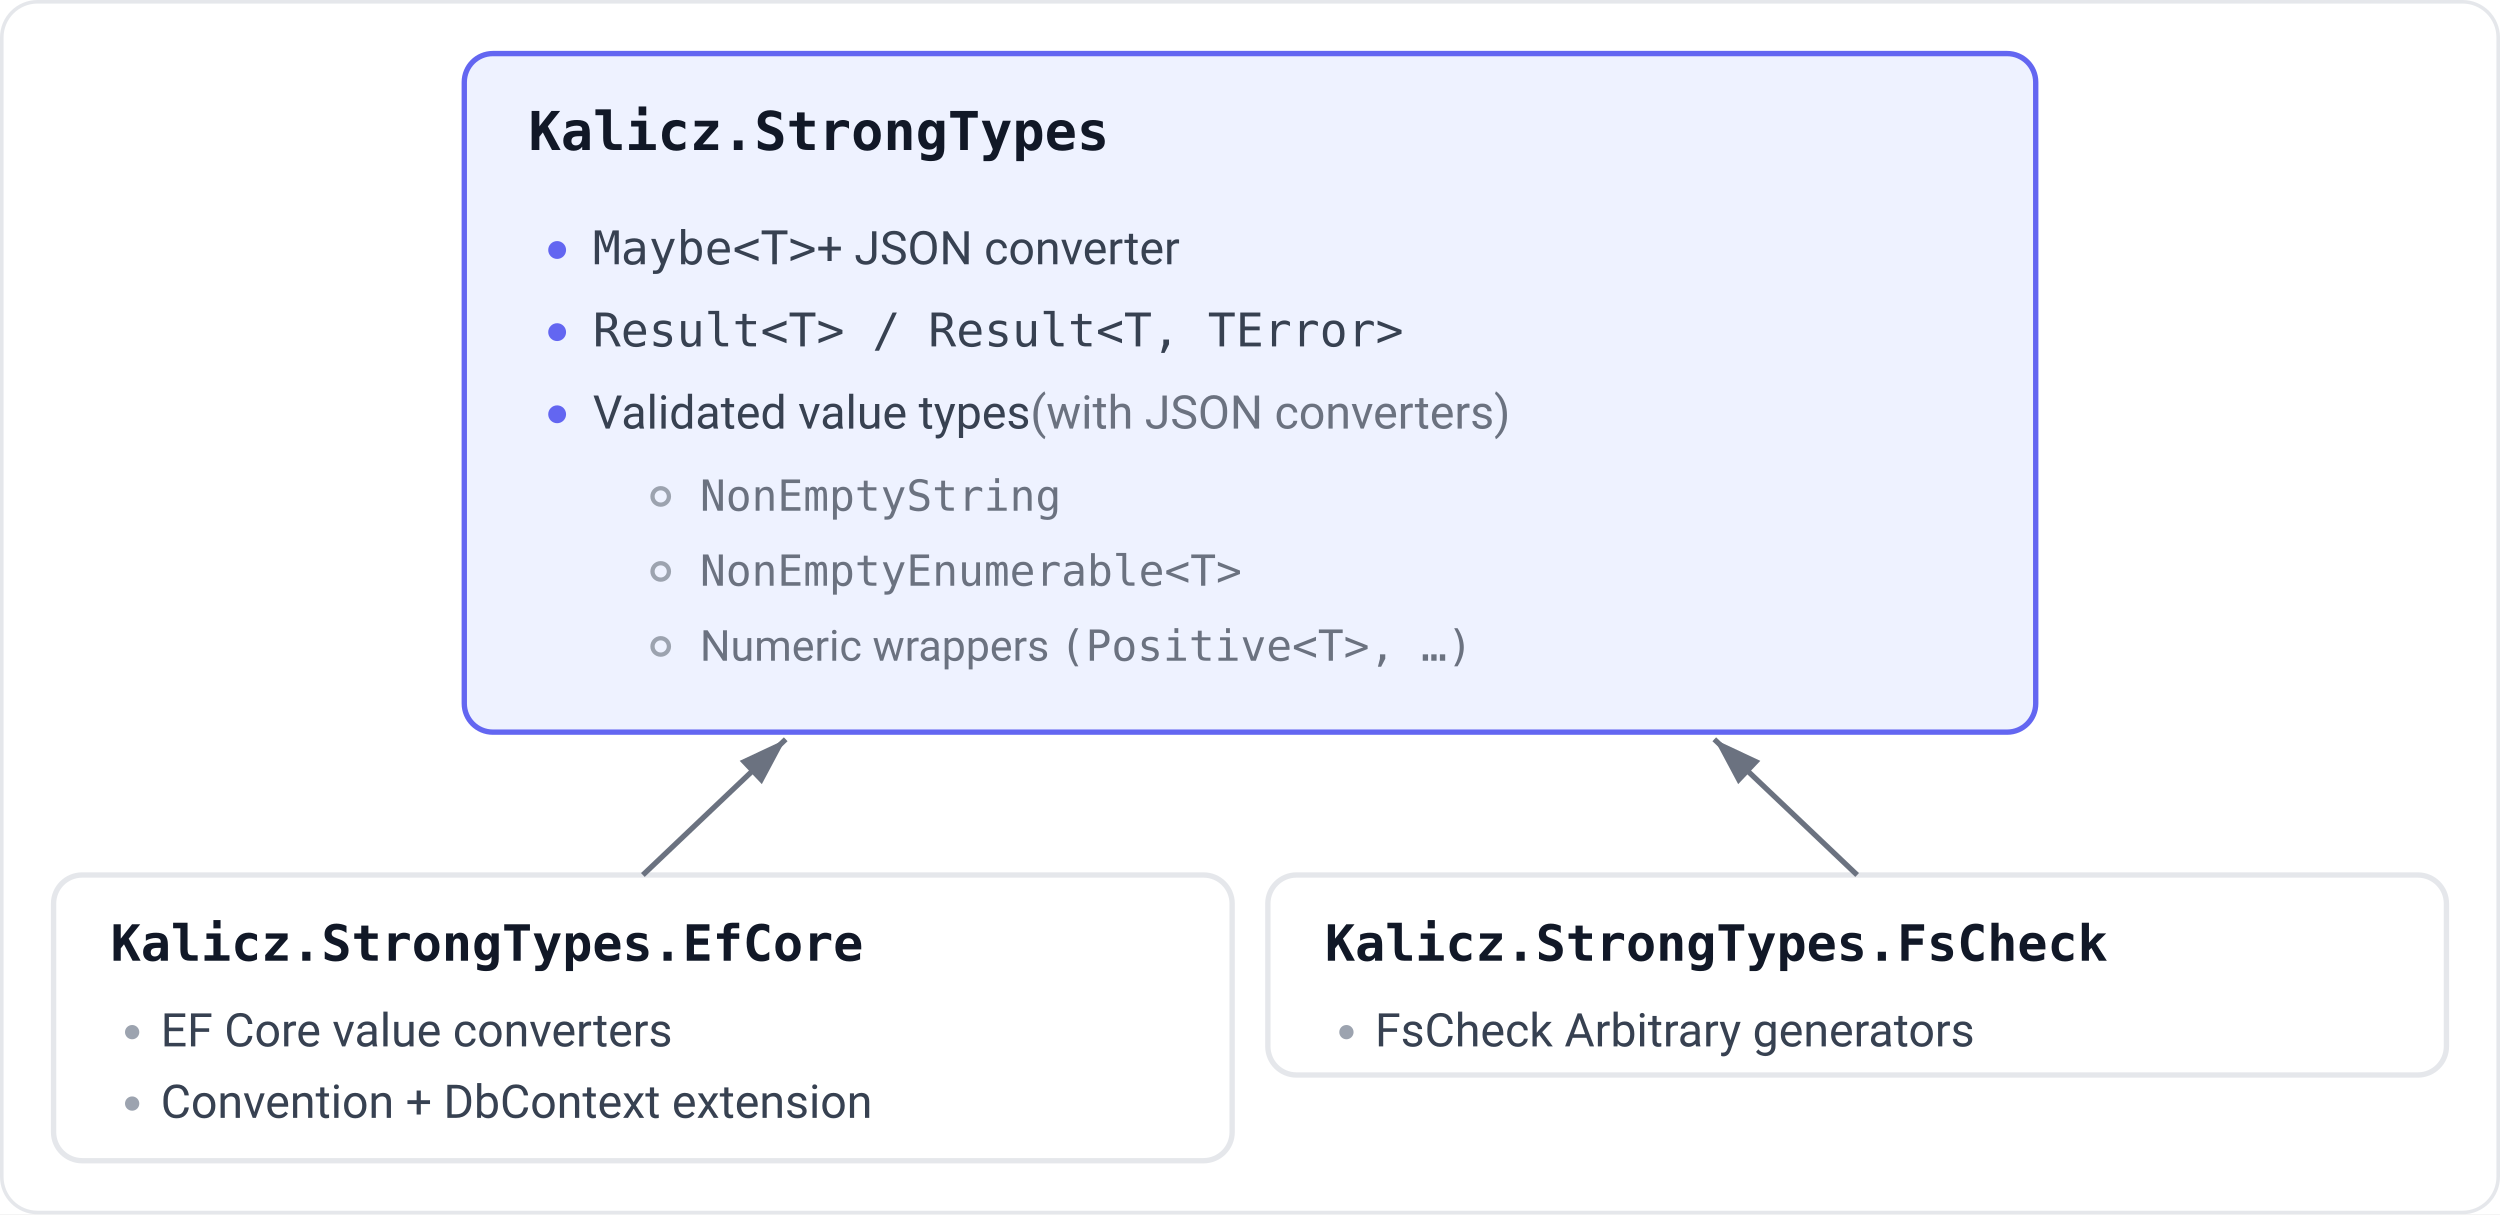
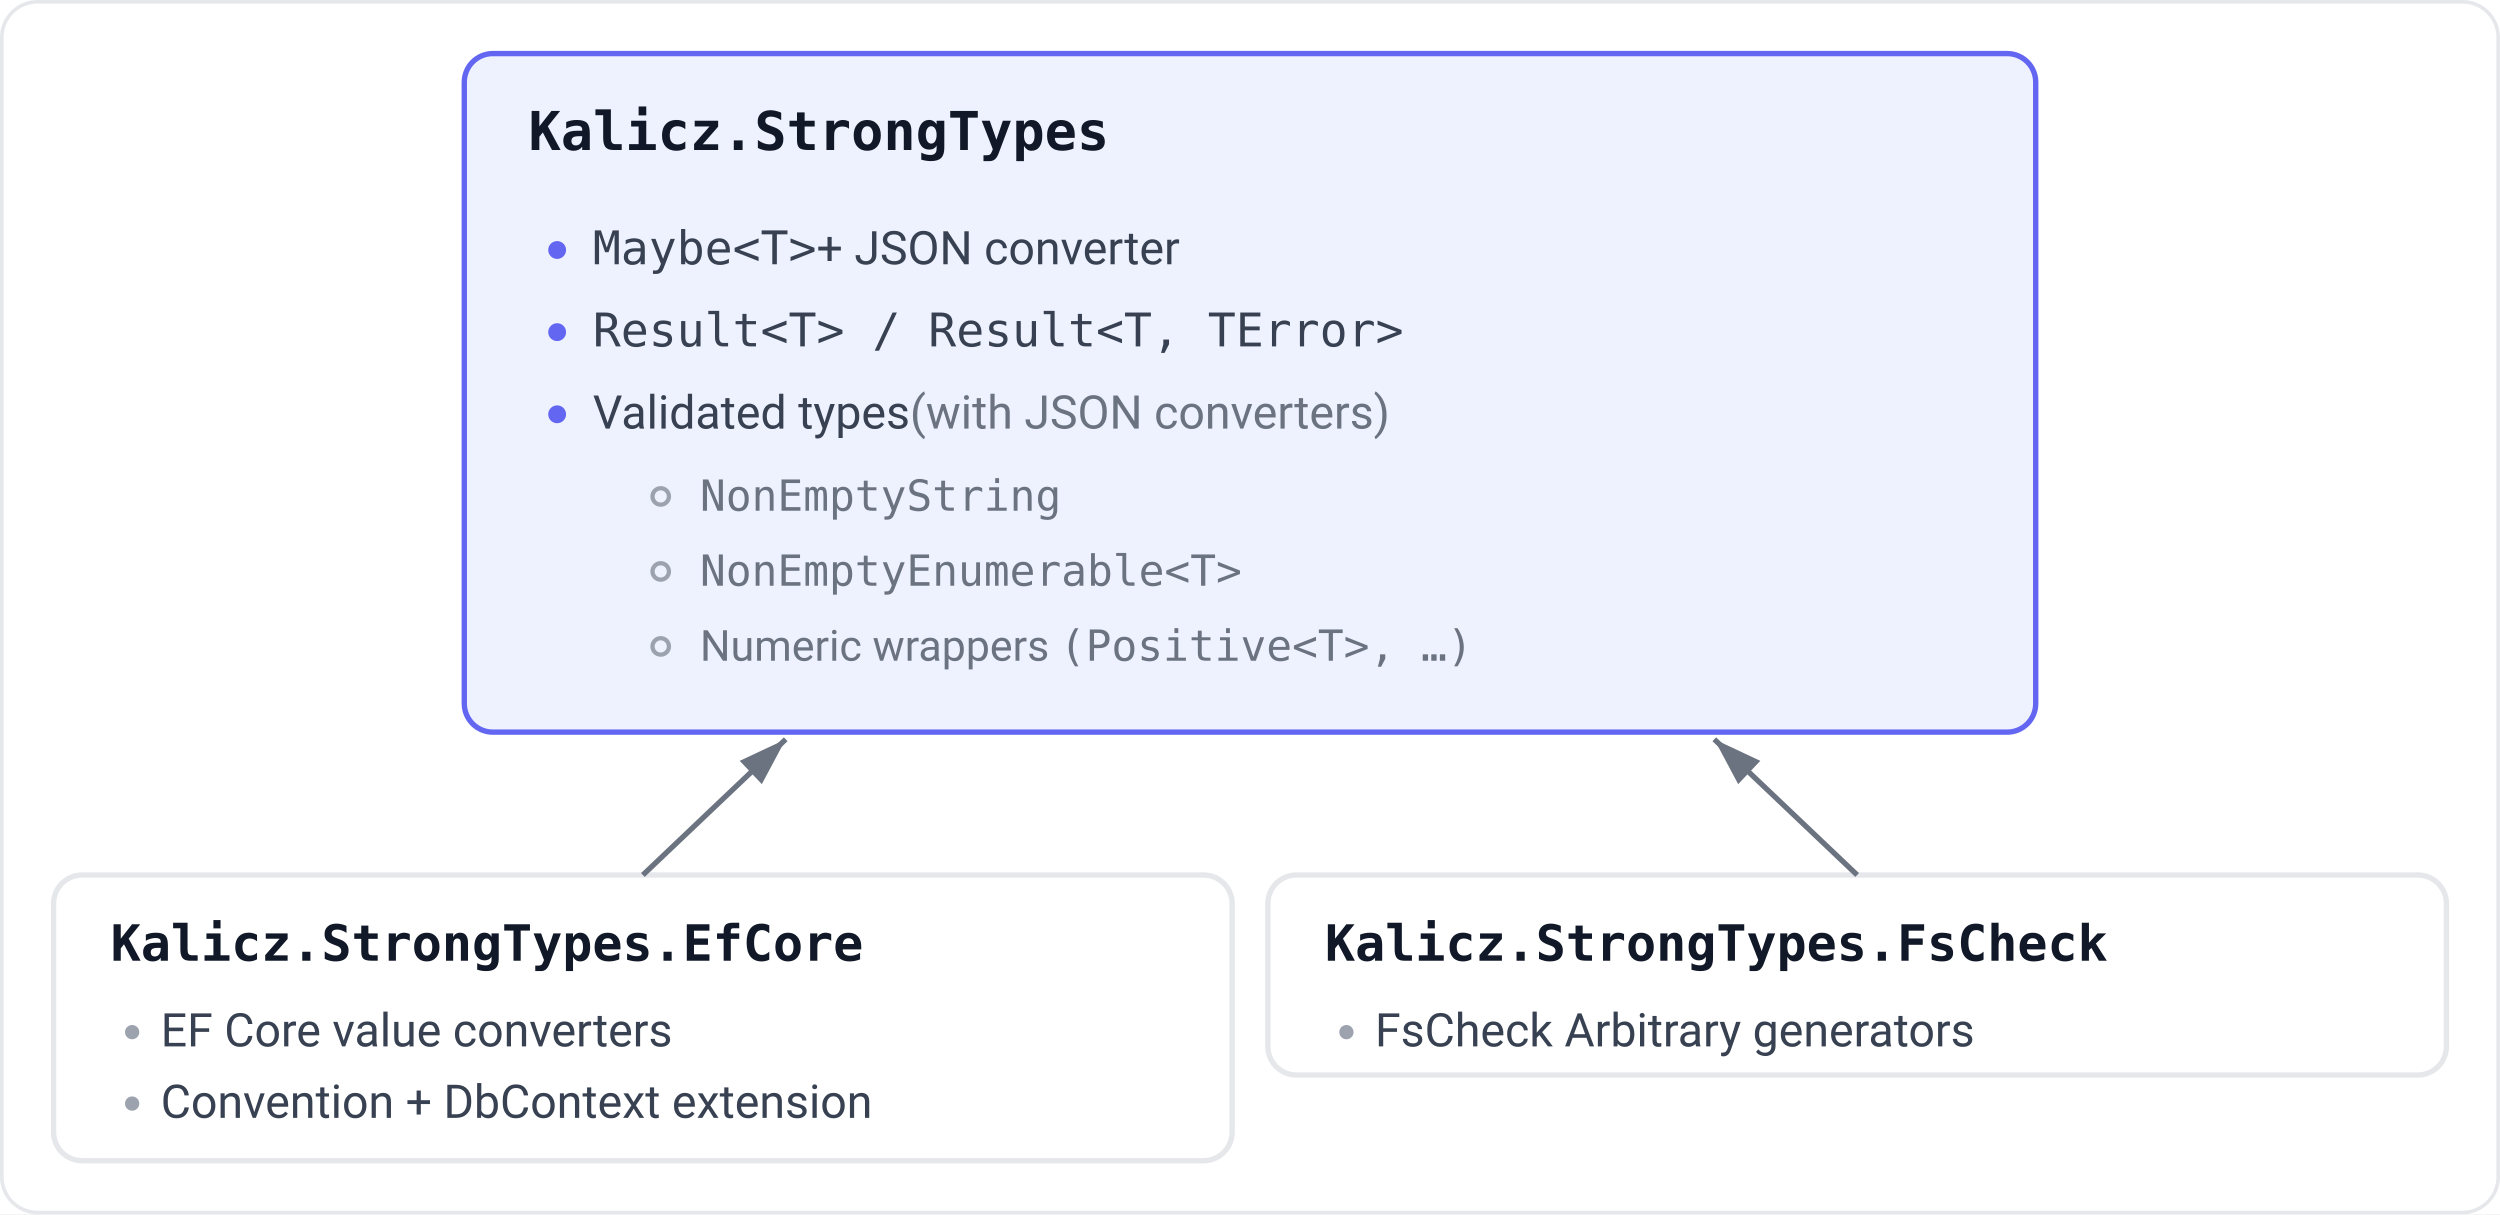
<svg xmlns="http://www.w3.org/2000/svg" viewBox="0 0 700 340" role="img" aria-label="StrongTypes NuGet package layout">
  <style>
    .card-title { font: 600 14px ui-monospace, SFMono-Regular, 'SF Mono', Menlo, Consolas, monospace; fill: #111827; }
    .core-title { font: 700 15px ui-monospace, SFMono-Regular, 'SF Mono', Menlo, Consolas, monospace; fill: #111827; }
    .body       { font: 13px -apple-system, BlinkMacSystemFont, 'Segoe UI', Roboto, sans-serif; fill: #374151; }
    .body-mono  { font: 13px ui-monospace, SFMono-Regular, 'SF Mono', Menlo, Consolas, monospace; fill: #374151; }
    .sub-body   { font: 12px -apple-system, BlinkMacSystemFont, 'Segoe UI', Roboto, sans-serif; fill: #6B7280; }
    .sub-mono   { font: 12px ui-monospace, SFMono-Regular, 'SF Mono', Menlo, Consolas, monospace; fill: #6B7280; }
    .bullet     { fill: #6366F1; }
    .sub-bullet { fill: none; stroke: #9CA3AF; stroke-width: 1.2; }
    .sm-bullet  { fill: #9CA3AF; }
  </style>
  <defs>
    <marker id="pl-arrow" markerWidth="10" markerHeight="10" refX="9" refY="3" orient="auto" markerUnits="strokeWidth">
      <path d="M 0,0 L 9,3 L 0,6 z" fill="#6B7280" />
    </marker>
  </defs>
  <rect width="700" height="340" fill="#FFFFFF" />
  <rect x="0.5" y="0.5" width="699" height="339" fill="none" stroke="#E5E7EB" rx="10" />
  <rect x="130" y="15" width="440" height="190" rx="8" fill="#EEF2FF" stroke="#6366F1" stroke-width="1.5" />
  <text class="core-title" x="148" y="42">Kalicz.StrongTypes</text>
  <circle class="bullet" cx="156" cy="70" r="2.5" />
  <text class="body-mono" x="166" y="74">Maybe&lt;T&gt;<tspan class="body" fill="#374151"> + JSON converter</tspan>
  </text>
  <circle class="bullet" cx="156" cy="93" r="2.5" />
  <text class="body-mono" x="166" y="97">Result&lt;T&gt; / Result&lt;T, TError&gt;</text>
  <circle class="bullet" cx="156" cy="116" r="2.5" />
-   <text class="body" x="166" y="120">Validated value types<tspan fill="#6B7280"> (with JSON converters)</tspan>
+   <text class="body" x="166" y="120">Validated types<tspan fill="#6B7280"> (with JSON converters)</tspan>
  </text>
  <circle class="sub-bullet" cx="185" cy="139" r="2.3" />
  <text class="sub-mono" x="196" y="143">NonEmptyString</text>
  <circle class="sub-bullet" cx="185" cy="160" r="2.3" />
  <text class="sub-mono" x="196" y="164">NonEmptyEnumerable&lt;T&gt;</text>
  <circle class="sub-bullet" cx="185" cy="181" r="2.3" />
  <text class="sub-body" x="196" y="185">Numeric wrappers <tspan font-family="ui-monospace, Menlo, Consolas, monospace">(Positive&lt;T&gt;, …)</tspan>
  </text>
  <rect x="15" y="245" width="330" height="80" rx="8" fill="#FFFFFF" stroke="#E5E7EB" stroke-width="1.5" />
  <text class="card-title" x="31" y="269">Kalicz.StrongTypes.EfCore</text>
  <circle class="sm-bullet" cx="37" cy="289" r="2" />
  <text class="body" x="45" y="293">EF Core value converters</text>
  <circle class="sm-bullet" cx="37" cy="309" r="2" />
  <text class="body" x="45" y="313">Convention + DbContext extension</text>
  <rect x="355" y="245" width="330" height="56" rx="8" fill="#FFFFFF" stroke="#E5E7EB" stroke-width="1.5" />
  <text class="card-title" x="371" y="269">Kalicz.StrongTypes.FsCheck</text>
  <circle class="sm-bullet" cx="377" cy="289" r="2" />
  <text class="body" x="385" y="293">FsCheck Arbitrary generators</text>
  <line x1="180" y1="245" x2="220" y2="207" stroke="#6B7280" stroke-width="1.5" marker-end="url(#pl-arrow)" />
  <line x1="520" y1="245" x2="480" y2="207" stroke="#6B7280" stroke-width="1.5" marker-end="url(#pl-arrow)" />
</svg>
